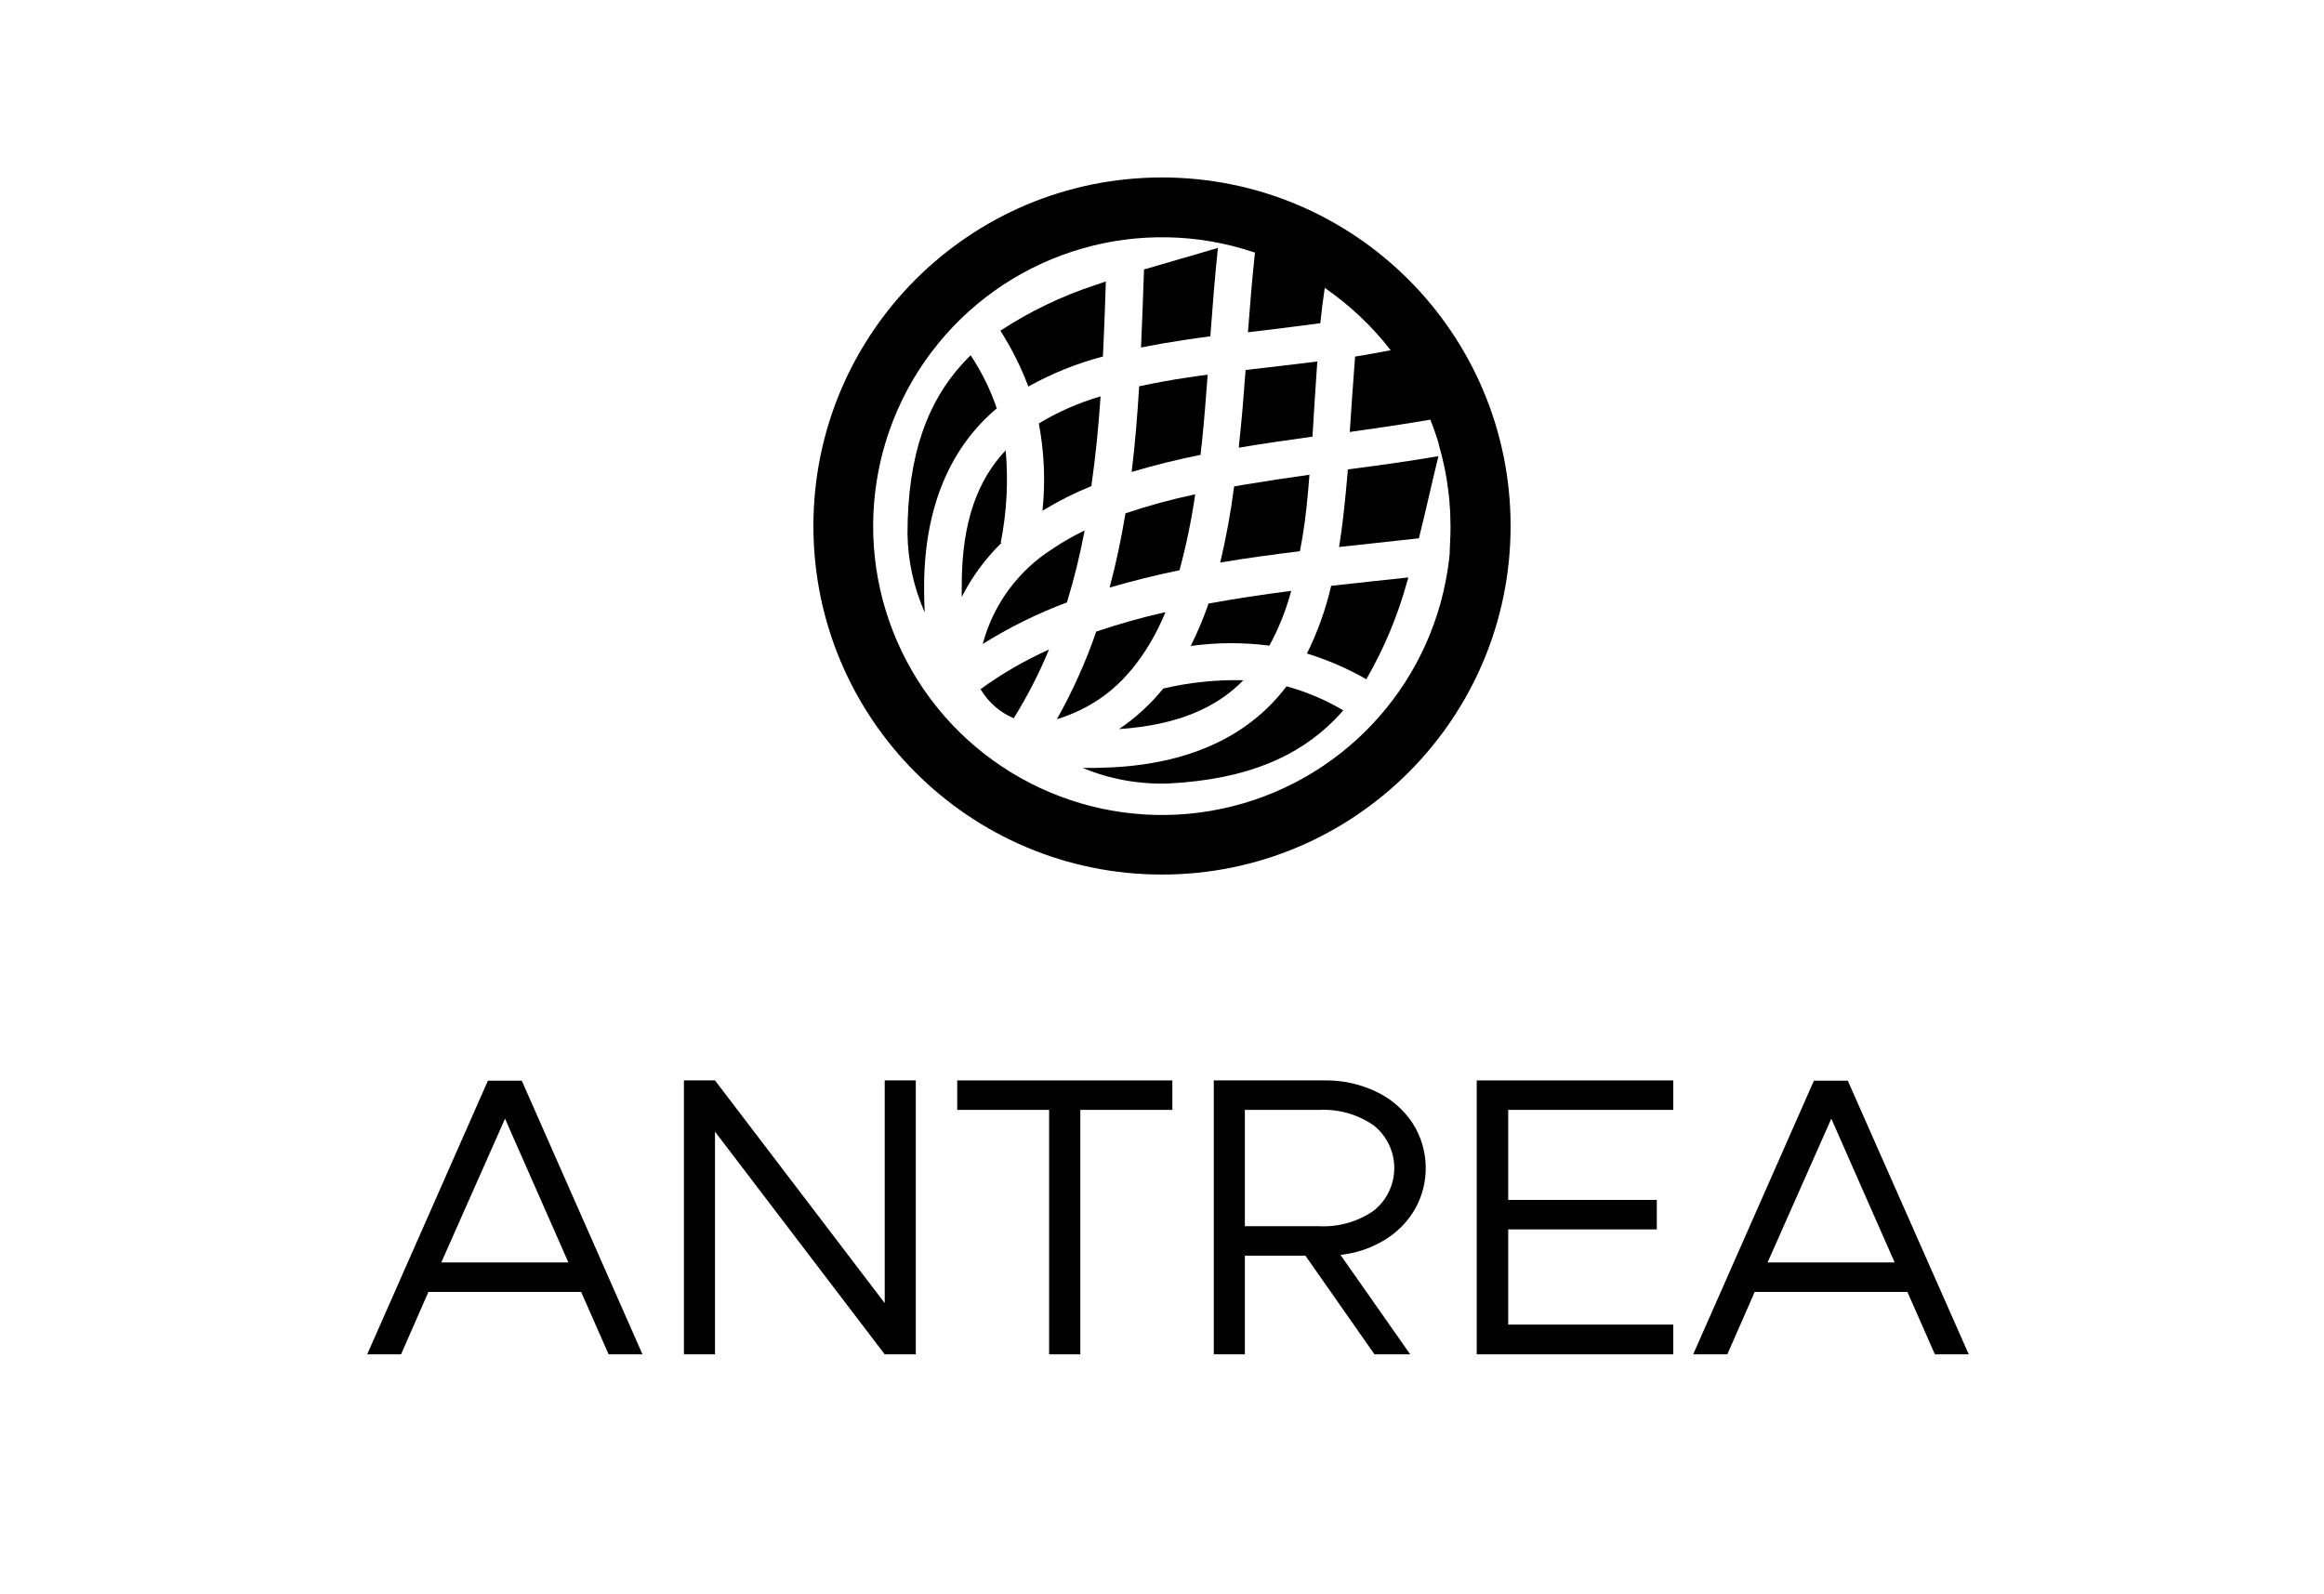
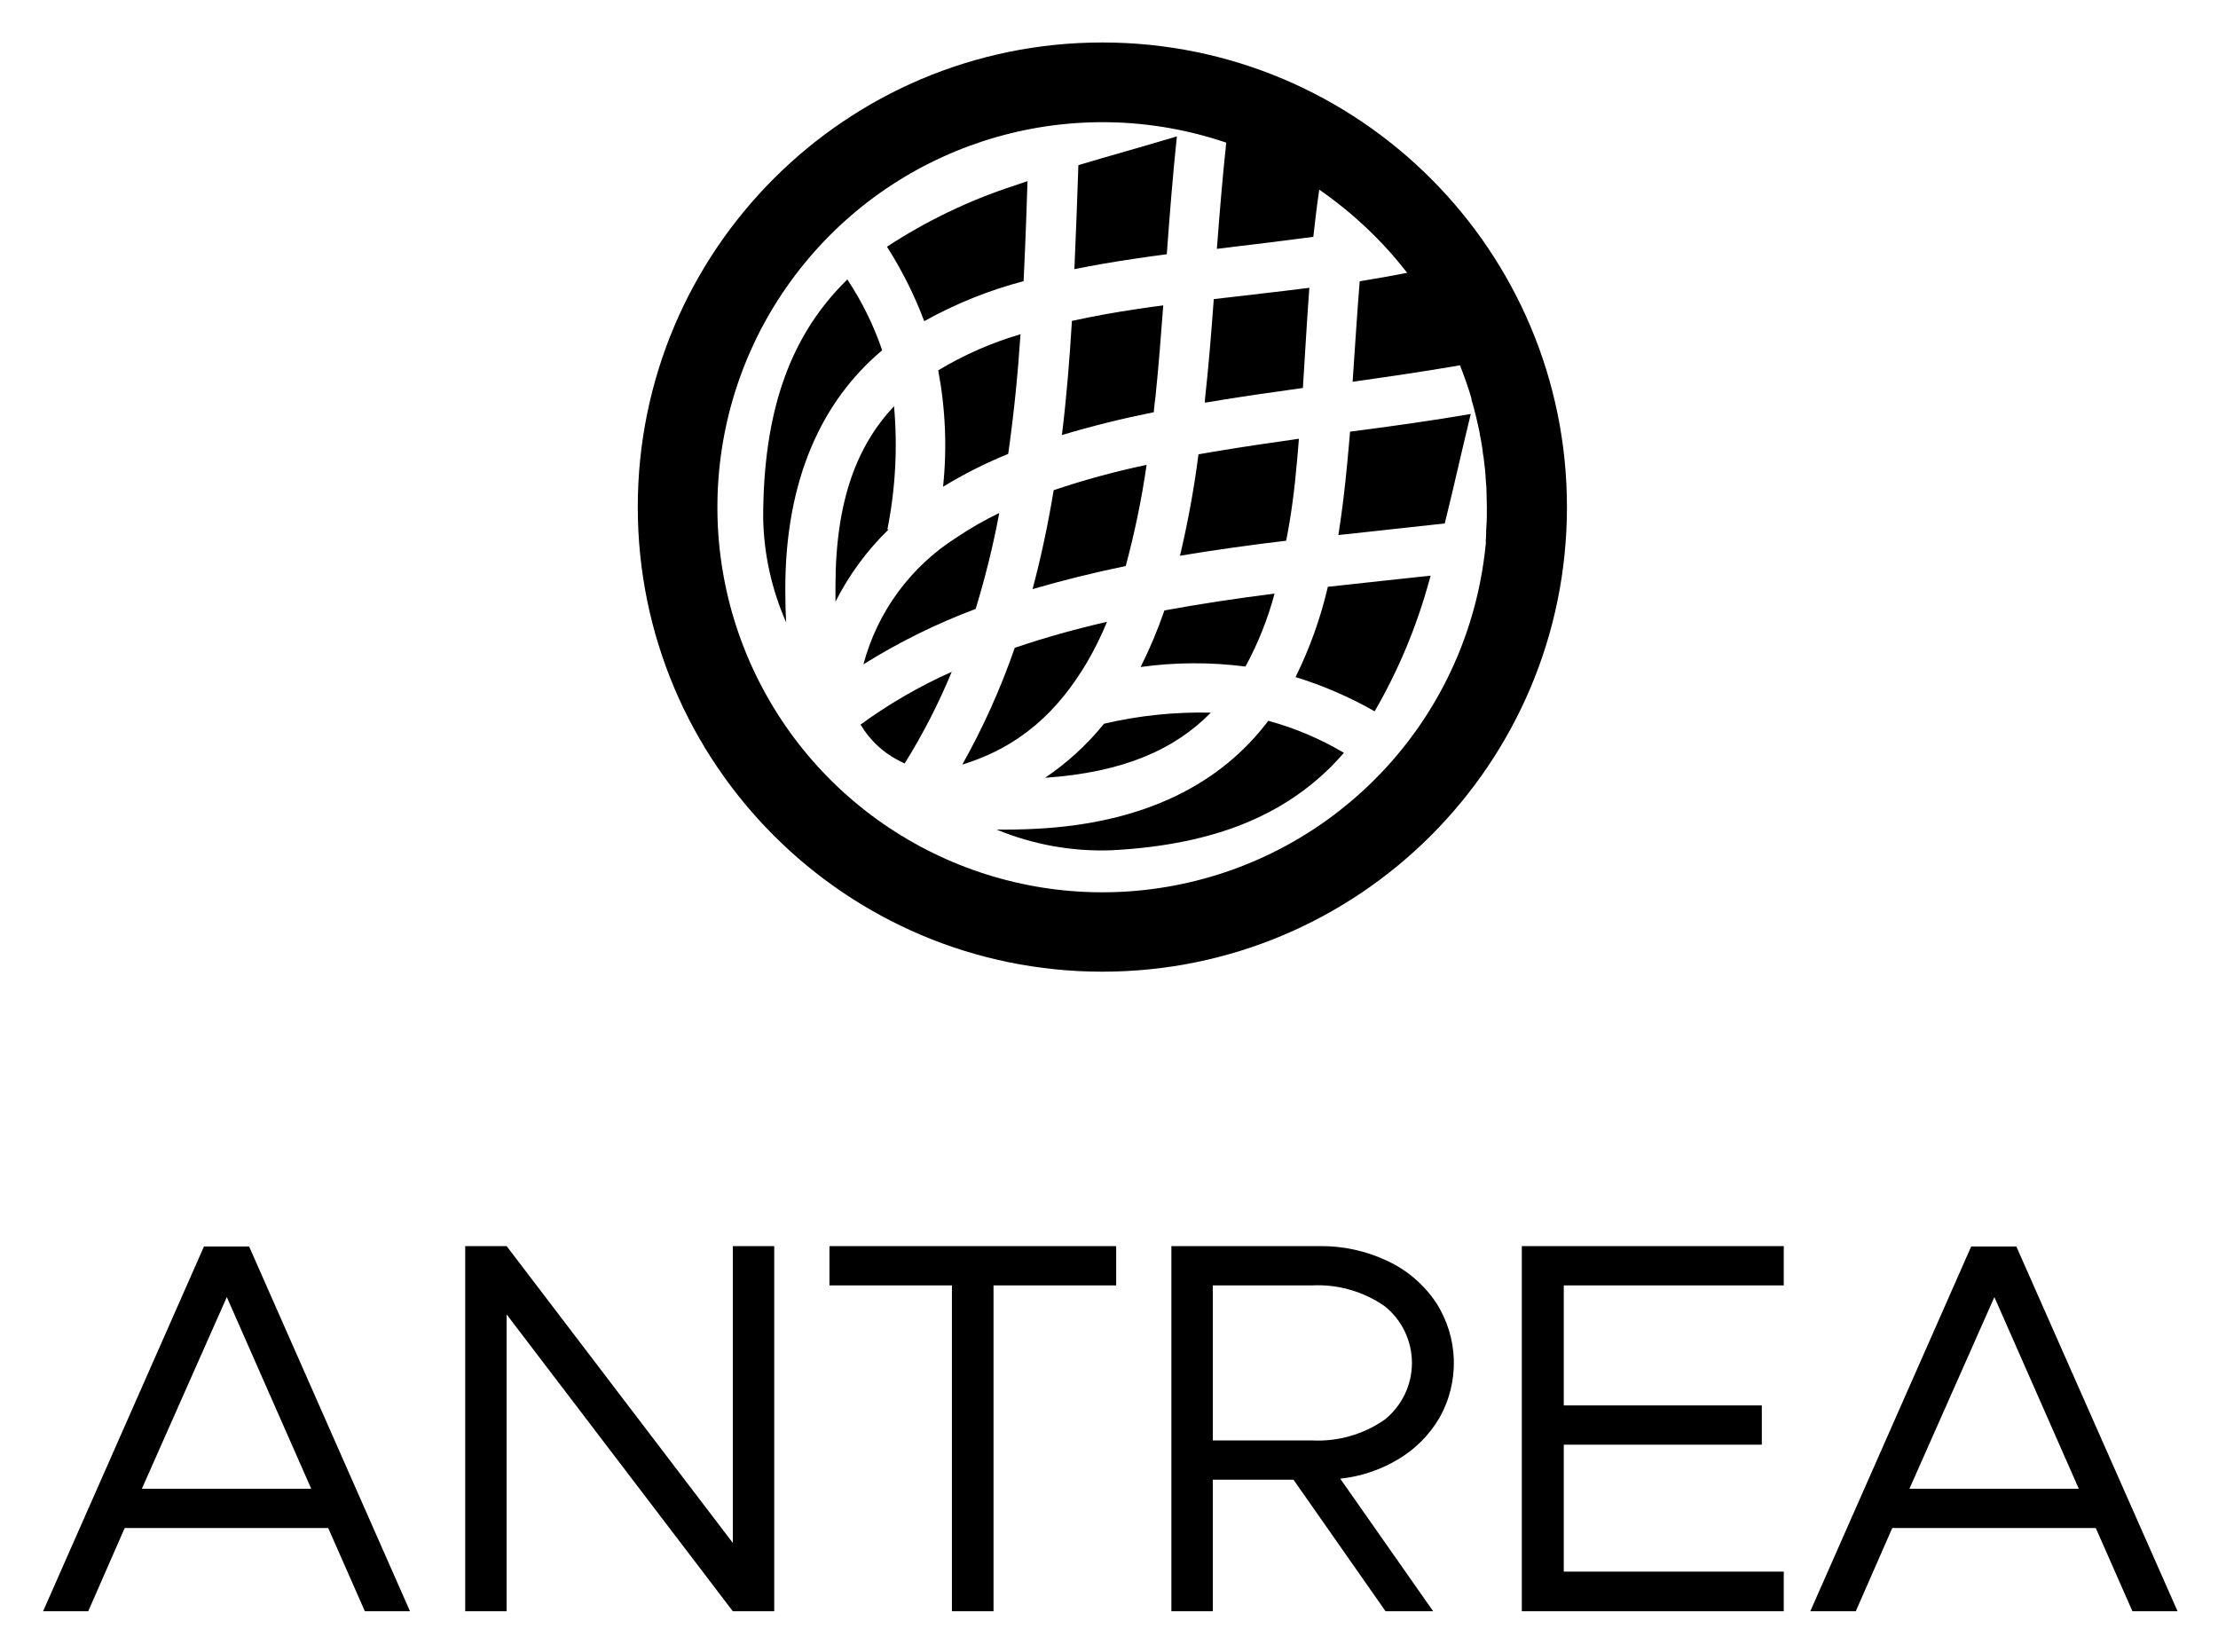
- <svg xmlns="http://www.w3.org/2000/svg" id="Layer_1" data-name="Layer 1" viewBox="0 0 350 240">
-   <path d="M87.52,194.6h-23L60.4,204H55.3l18.18-41.22h5.1L96.76,204h-5.1Zm-1.92-4.44L76.06,168.5l-9.6,21.66Z" />
-   <path d="M103,162.74h4.68l25.56,33.54V162.74h4.68V204h-4.68l-25.56-33.54V204H103Z" />
-   <path d="M158,167.18H144.16v-4.44h32.4v4.44H162.7V204H158Z" />
-   <path d="M213.07,182.18a13.18,13.18,0,0,1-4.59,4.62,16,16,0,0,1-6.6,2.22L212.38,204H207L196.6,189.14h-9.12V204H182.8V162.74h16.74a17.43,17.43,0,0,1,7.68,1.68,13.45,13.45,0,0,1,5.49,4.71,12.58,12.58,0,0,1,.36,13.05Zm-25.59,2.52H198.7a13.23,13.23,0,0,0,8.19-2.34,8.21,8.21,0,0,0,0-12.84,13.23,13.23,0,0,0-8.19-2.34H187.48Z" />
-   <path d="M227.14,167.18v13.56h22.38v4.44H227.14v14.34H252V204H222.4V162.74H252v4.44Z" />
-   <path d="M287.26,194.6h-23L260.14,204H255l18.18-41.22h5.1L296.5,204h-5.1Zm-1.92-4.44L275.8,168.5l-9.6,21.66Z" />
-   <path d="M147.72,103.88l0,0a10.59,10.59,0,0,0,4.08,3.89l0,0h0c.29.15.57.3.86.43a70.42,70.42,0,0,0,5.32-10.36,57.34,57.34,0,0,0-10.35,6Z" />
-   <path d="M200.48,88.24a47,47,0,0,1-3.65,10.2,44.24,44.24,0,0,1,8.94,3.87,62.23,62.23,0,0,0,6.16-14.74l.17-.59-5.41.58Z" />
-   <path d="M193.75,103.38c-5.28,7-13.77,11.55-26.17,12.2q-2.37.12-4.53.09a30.94,30.94,0,0,0,13,2.34c12.05-.63,19.55-4.21,24.86-9.51.48-.48.94-1,1.39-1.5h0A34.54,34.54,0,0,0,193.75,103.38Z" />
-   <path d="M202.67,74.29c-.26,2.74-.58,5.46-1,8.1l4.72-.51,7.3-.8c1-4,1.92-8.2,2.94-12.37-4.46.77-9.05,1.4-13.64,2C202.88,71.93,202.79,73.12,202.67,74.29Z" />
-   <path d="M197.66,65.77c.24-3.74.45-7.54.73-11.32-3.61.46-7.23.86-10.8,1.28-.28,3.79-.58,7.6-1,11.35,0,.12,0,.24,0,.36l.32-.06C190.46,66.78,194.06,66.27,197.66,65.77Z" />
-   <path d="M182.28,50.66c.33-4.49.68-8.95,1.14-13.32-3.75,1.13-7.49,2.16-11.13,3.25-.07,1.85-.13,3.72-.2,5.61s-.16,4.08-.25,6.14c2.16-.43,4.36-.81,6.58-1.14C179.7,51,181,50.83,182.28,50.66Z" />
-   <path d="M197,74c.08-.82.14-1.66.21-2.49-3.27.46-6.51.94-9.68,1.47l-1.67.29a110.21,110.21,0,0,1-2.09,11.46c4-.67,8-1.22,12-1.7C196.34,80.18,196.73,77.16,197,74Z" />
-   <path d="M194.46,89c-4.2.54-8.37,1.16-12.45,1.91a50.56,50.56,0,0,1-2.69,6.39,44.78,44.78,0,0,1,11.85-.05A37.29,37.29,0,0,0,194.46,89Z" />
-   <path d="M181,66.79c.35-3.39.62-6.86.88-10.35-1,.13-1.93.25-2.89.4-2.56.38-5.05.83-7.43,1.35-.26,4.28-.6,8.58-1.13,12.9,3.33-1,6.81-1.86,10.38-2.58C180.85,67.94,180.92,67.37,181,66.79Z" />
-   <path d="M165.75,59.7a39.5,39.5,0,0,0-9.3,4.08A45.22,45.22,0,0,1,157,76.93a51.19,51.19,0,0,1,7.36-3.71C165,68.75,165.45,64.22,165.75,59.7Z" />
-   <path d="M150.71,81.75a49.1,49.1,0,0,0,.75-13.92c-4.15,4.41-6.62,10.61-6.62,20.39v1.7a30.86,30.86,0,0,1,6-8.16Z" />
-   <path d="M148,97a70.84,70.84,0,0,1,12.68-6.26,99.68,99.68,0,0,0,2.67-10.84,38.36,38.36,0,0,0-4.85,2.78A24.39,24.39,0,0,0,148,97Z" />
-   <path d="M168.53,109.82c9-.62,14.71-3.27,18.73-7.36a47.91,47.91,0,0,0-12.07,1.25A30.8,30.8,0,0,1,168.53,109.82Z" />
-   <path d="M173.26,96.78a35.47,35.47,0,0,0,2.26-4.58,105.52,105.52,0,0,0-10.42,2.93,80.43,80.43,0,0,1-5.93,13.2C165.76,106.29,170,102.28,173.26,96.78Z" />
-   <path d="M166.1,53.7q.18-3.72.31-7.41c.05-1.31.09-2.6.13-3.89l-1.57.53a60.29,60.29,0,0,0-14.31,6.88,45.2,45.2,0,0,1,4.21,8.41A48.52,48.52,0,0,1,166.1,53.7Z" />
-   <path d="M150.12,61.51a34.81,34.81,0,0,0-3.94-8c-.47.46-.93.94-1.37,1.43-5,5.59-8.14,13.32-8.14,25.54a30.57,30.57,0,0,0,2.6,11.78c-.07-1.19-.1-2.43-.1-3.72C139.16,76,143.38,67.17,150.12,61.51Z" />
-   <path d="M180,74.46a91.54,91.54,0,0,0-10.5,2.86c-.62,3.75-1.4,7.48-2.39,11.18,3.43-1,7-1.88,10.53-2.61A97.22,97.22,0,0,0,180,74.46Z" />
-   <path d="M175,26.73a52.5,52.5,0,1,0,52.5,52.5A52.51,52.51,0,0,0,175,26.73ZM218.33,83l0,.39c-.14,1.36-.33,2.7-.58,4A43.51,43.51,0,1,1,189,38.05c-.42,3.89-.75,7.91-1.06,12,3.66-.44,7.32-.88,10.9-1.36.19-1.79.41-3.57.67-5.33v0c.91.63,1.8,1.29,2.67,2l.13.1c.85.69,1.67,1.41,2.47,2.16l.15.15a43,43,0,0,1,4.52,5l-.09,0c-1.74.35-3.51.65-5.28.94-.3,3.73-.54,7.54-.8,11.36,4.14-.59,8.2-1.18,12.13-1.86.25.62.48,1.25.7,1.88v0c.22.62.42,1.25.6,1.88l0,.11c.18.6.34,1.21.49,1.82l.06.25c.14.57.26,1.14.38,1.72,0,.15.05.31.08.46.09.52.19,1,.26,1.56,0,.24.06.48.1.72.05.45.11.9.16,1.35s.06.74.08,1.11.06.67.08,1c0,.72.05,1.44.05,2.16s0,1.43-.05,2.13S218.38,82.47,218.33,83Z" />
+ <svg xmlns="http://www.w3.org/2000/svg" role="img" viewBox="50.43 21.93 250.64 186.64">
+   <path d="M87.52 194.6h-23L60.4 204h-5.1l18.18-41.22h5.1L96.76 204h-5.1zm-1.92-4.44l-9.54-21.66-9.6 21.66zm17.4-27.42h4.68l25.56 33.54v-33.54h4.68V204h-4.68l-25.56-33.54V204H103zm55 4.44h-13.84v-4.44h32.4v4.44H162.7V204H158zm55.07 15a13.18 13.18 0 0 1-4.59 4.62 16 16 0 0 1-6.6 2.22l10.5 14.98H207l-10.4-14.86h-9.12V204h-4.68v-41.26h16.74a17.43 17.43 0 0 1 7.68 1.68 13.45 13.45 0 0 1 5.49 4.71 12.58 12.58 0 0 1 .36 13.05zm-25.59 2.52h11.22a13.23 13.23 0 0 0 8.19-2.34 8.21 8.21 0 0 0 0-12.84 13.23 13.23 0 0 0-8.19-2.34h-11.22zm39.66-17.52v13.56h22.38v4.44h-22.38v14.34H252V204h-29.6v-41.26H252v4.44zm60.12 27.42h-23l-4.12 9.4H255l18.18-41.22h5.1L296.5 204h-5.1zm-1.92-4.44l-9.54-21.66-9.6 21.66zm-137.62-86.28a10.59 10.59 0 0 0 4.08 3.89c.29.15.57.3.86.43a70.42 70.42 0 0 0 5.32-10.36 57.34 57.34 0 0 0-10.35 6zm52.76-15.64a47 47 0 0 1-3.65 10.2 44.24 44.24 0 0 1 8.94 3.87 62.23 62.23 0 0 0 6.16-14.74l.17-.59-5.41.58zm-6.73 15.14c-5.28 7-13.77 11.55-26.17 12.2q-2.37.12-4.53.09a30.94 30.94 0 0 0 13 2.34c12.05-.63 19.55-4.21 24.86-9.51.48-.48.94-1 1.39-1.5a34.54 34.54 0 0 0-8.55-3.62zm8.92-29.09c-.26 2.74-.58 5.46-1 8.1l4.72-.51 7.3-.8c1-4 1.92-8.2 2.94-12.37-4.46.77-9.05 1.4-13.64 2-.11 1.22-.2 2.41-.32 3.58zm-5.01-8.52c.24-3.74.45-7.54.73-11.32-3.61.46-7.23.86-10.8 1.28-.28 3.79-.58 7.6-1 11.35v.36l.32-.06c3.55-.6 7.15-1.11 10.75-1.61zm-15.38-15.11c.33-4.49.68-8.95 1.14-13.32-3.75 1.13-7.49 2.16-11.13 3.25-.07 1.85-.13 3.72-.2 5.61s-.16 4.08-.25 6.14c2.16-.43 4.36-.81 6.58-1.14 1.28-.2 2.58-.37 3.86-.54zM197 74c.08-.82.14-1.66.21-2.49-3.27.46-6.51.94-9.68 1.47l-1.67.29a110.21 110.21 0 0 1-2.09 11.46c4-.67 8-1.22 12-1.7.57-2.85.96-5.87 1.23-9.03zm-2.54 15c-4.2.54-8.37 1.16-12.45 1.91a50.56 50.56 0 0 1-2.69 6.39 44.78 44.78 0 0 1 11.85-.05 37.29 37.29 0 0 0 3.29-8.25zM181 66.79c.35-3.39.62-6.86.88-10.35-1 .13-1.93.25-2.89.4-2.56.38-5.05.83-7.43 1.35-.26 4.28-.6 8.58-1.13 12.9 3.33-1 6.81-1.86 10.38-2.58.04-.57.11-1.14.19-1.72zm-15.25-7.09a39.5 39.5 0 0 0-9.3 4.08 45.22 45.22 0 0 1 .55 13.15 51.19 51.19 0 0 1 7.36-3.71c.64-4.47 1.09-9 1.39-13.52zm-15.04 22.05a49.1 49.1 0 0 0 .75-13.92c-4.15 4.41-6.62 10.61-6.62 20.39v1.7a30.86 30.86 0 0 1 6-8.16zM148 97a70.84 70.84 0 0 1 12.68-6.26 99.68 99.68 0 0 0 2.67-10.84 38.36 38.36 0 0 0-4.85 2.78A24.39 24.39 0 0 0 148 97zm20.53 12.82c9-.62 14.71-3.27 18.73-7.36a47.91 47.91 0 0 0-12.07 1.25 30.8 30.8 0 0 1-6.66 6.11zm4.73-13.04a35.47 35.47 0 0 0 2.26-4.58 105.52 105.52 0 0 0-10.42 2.93 80.43 80.43 0 0 1-5.93 13.2c6.59-2.04 10.83-6.05 14.09-11.55zM166.1 53.7q.18-3.72.31-7.41c.05-1.31.09-2.6.13-3.89l-1.57.53a60.29 60.29 0 0 0-14.31 6.88 45.2 45.2 0 0 1 4.21 8.41 48.52 48.52 0 0 1 11.23-4.52zm-15.98 7.81a34.81 34.81 0 0 0-3.94-8c-.47.46-.93.94-1.37 1.43-5 5.59-8.14 13.32-8.14 25.54a30.57 30.57 0 0 0 2.6 11.78c-.07-1.19-.1-2.43-.1-3.72-.01-12.54 4.21-21.37 10.95-27.03zM180 74.46a91.54 91.54 0 0 0-10.5 2.86c-.62 3.75-1.4 7.48-2.39 11.18 3.43-1 7-1.88 10.53-2.61A97.22 97.22 0 0 0 180 74.46z" />
+   <path d="M175 26.73a52.5 52.5 0 1 0 52.5 52.5 52.51 52.51 0 0 0-52.5-52.5zM218.33 83v.39c-.14 1.36-.33 2.7-.58 4A43.51 43.51 0 1 1 189 38.05c-.42 3.89-.75 7.91-1.06 12 3.66-.44 7.32-.88 10.9-1.36.19-1.79.41-3.57.67-5.33.91.63 1.8 1.29 2.67 2l.13.1c.85.69 1.67 1.41 2.47 2.16l.15.15a43 43 0 0 1 4.52 5h-.09c-1.74.35-3.51.65-5.28.94-.3 3.73-.54 7.54-.8 11.36 4.14-.59 8.2-1.18 12.13-1.86.25.62.48 1.25.7 1.88.22.62.42 1.25.6 1.88v.11c.18.6.34 1.21.49 1.82l.06.25c.14.57.26 1.14.38 1.72 0 .15.05.31.08.46.09.52.19 1 .26 1.56 0 .24.06.48.1.72.05.45.11.9.16 1.35s.06.74.08 1.11.06.67.08 1c0 .72.05 1.44.05 2.16s0 1.43-.05 2.13-.02 1.11-.07 1.64z" />
</svg>
